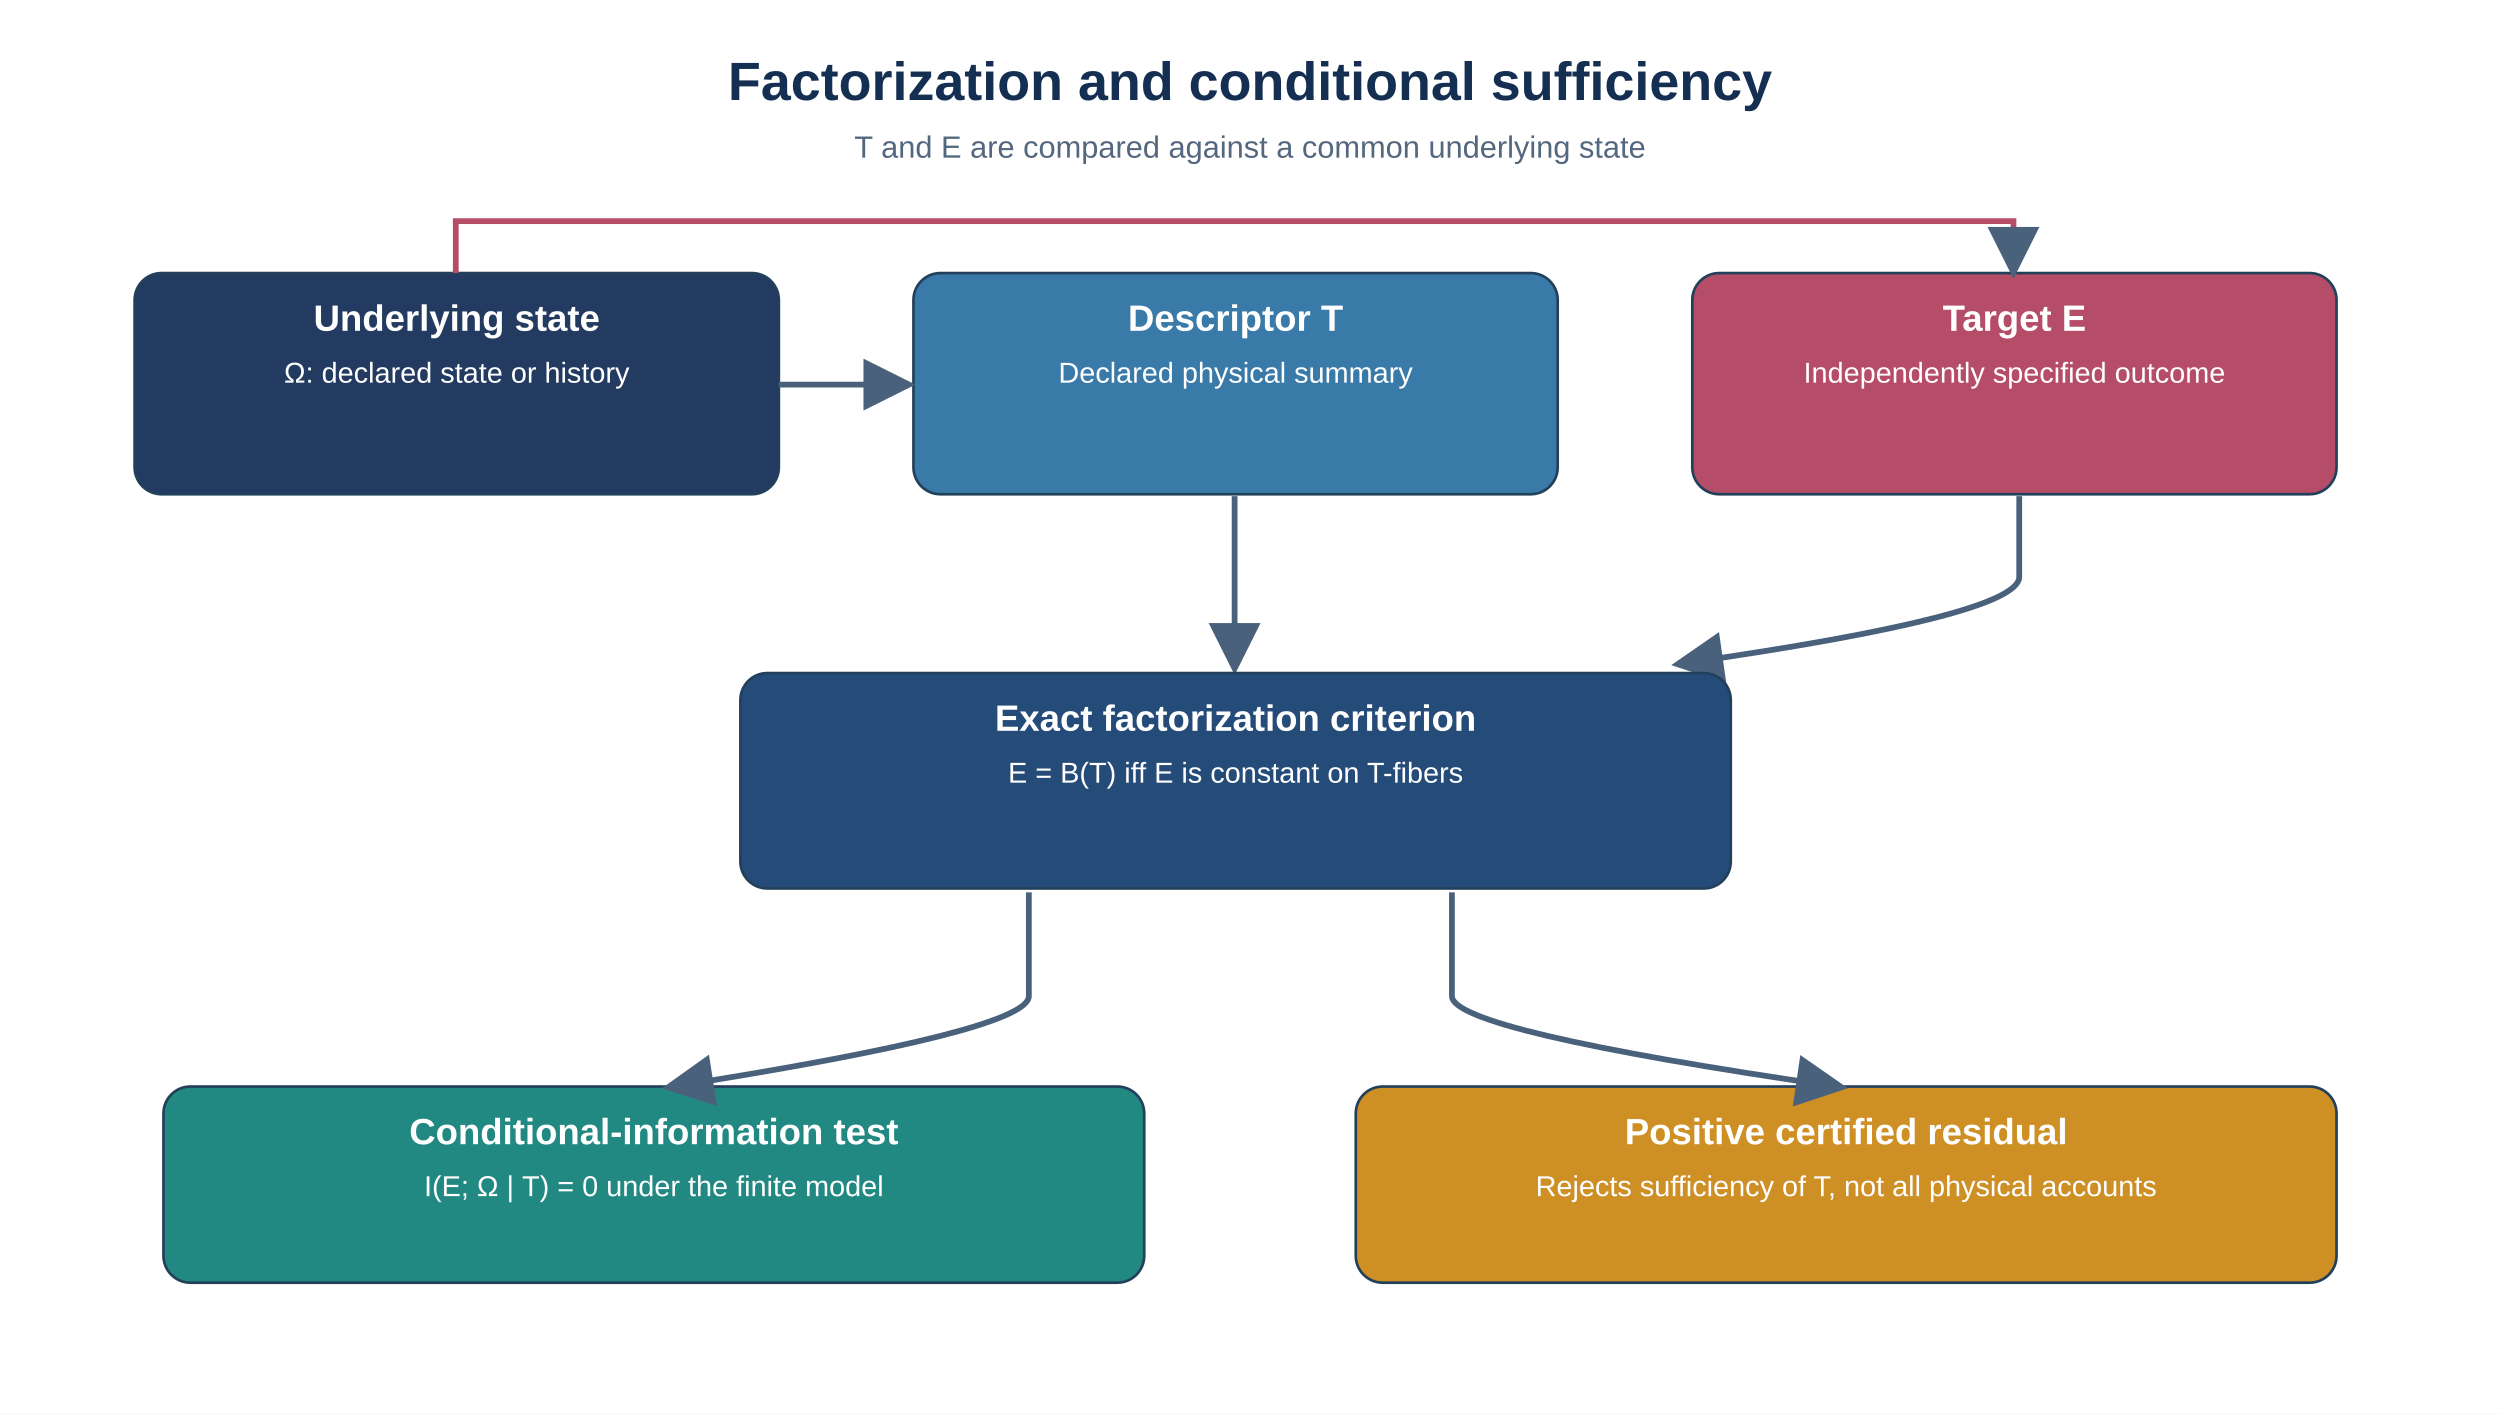
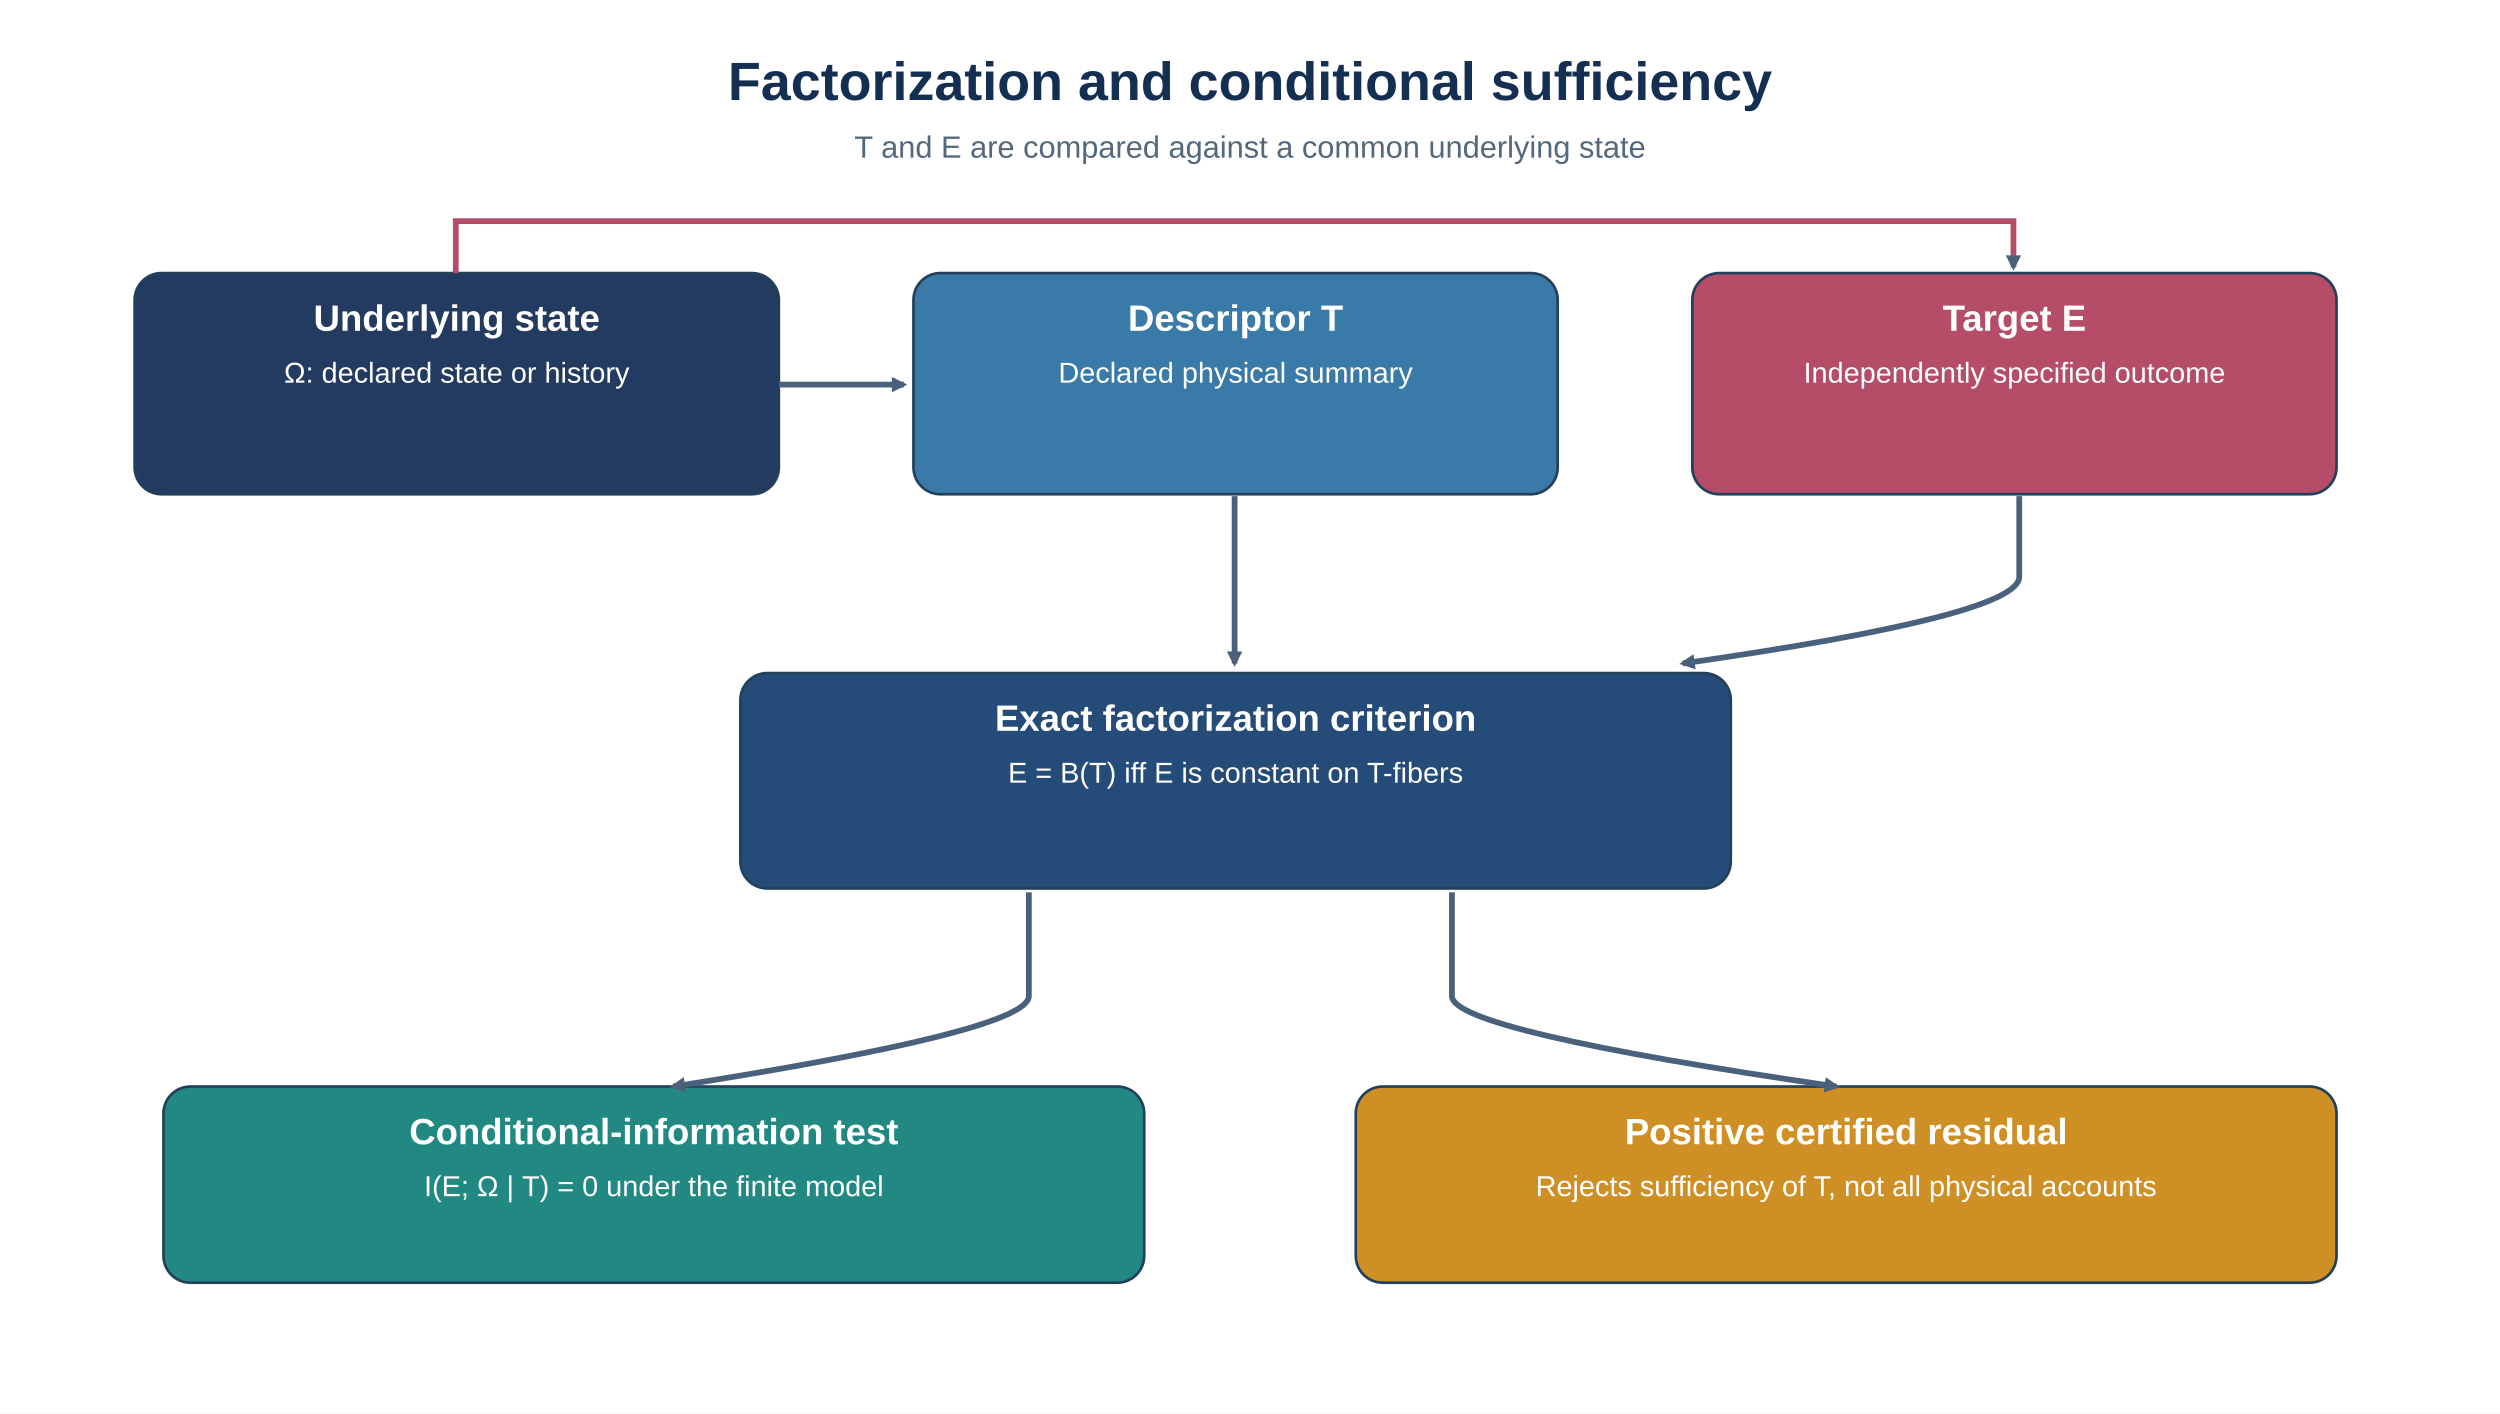
<svg xmlns="http://www.w3.org/2000/svg" width="1300" height="735" viewBox="0 0 1300 735" role="img" aria-label="Factorization and conditional sufficiency">
  <defs>
-     <marker id="arr" markerWidth="9" markerHeight="9" refX="7" refY="4.5" orient="auto">
+     <marker id="arr" markerWidth="8" markerHeight="8" refX="7" refY="4.5" orient="auto" viewBox="0 0 9 9" markerUnits="userSpaceOnUse">
      <path d="M0 0 L9 4.5 L0 9 z" fill="#49617b" />
    </marker>
  </defs>
  <rect width="100%" height="100%" fill="white" />
  <text x="650" y="52" text-anchor="middle" font-family="Arial,sans-serif" font-size="28" font-weight="700" fill="#142f52">Factorization and conditional sufficiency</text>
  <text x="650" y="82" text-anchor="middle" font-family="Arial,sans-serif" font-size="16" fill="#53677e">T and E are compared against a common underlying state</text>
  <rect x="70" y="142" width="335" height="115" rx="14" fill="#233b60" stroke="#23405b" stroke-width="1.4" />
  <text x="237.5" y="172" text-anchor="middle" font-family="Arial,sans-serif" font-size="19" font-weight="700" fill="white">Underlying state</text>
  <text x="237.5" y="199" text-anchor="middle" font-family="Arial,sans-serif" font-size="15" fill="white">Ω: declared state or history</text>
  <rect x="475" y="142" width="335" height="115" rx="14" fill="#397aa9" stroke="#23405b" stroke-width="1.4" />
  <text x="642.5" y="172" text-anchor="middle" font-family="Arial,sans-serif" font-size="19" font-weight="700" fill="white">Descriptor T</text>
  <text x="642.5" y="199" text-anchor="middle" font-family="Arial,sans-serif" font-size="15" fill="white">Declared physical summary</text>
  <rect x="880" y="142" width="335" height="115" rx="14" fill="#b54c68" stroke="#23405b" stroke-width="1.4" />
  <text x="1047.5" y="172" text-anchor="middle" font-family="Arial,sans-serif" font-size="19" font-weight="700" fill="white">Target E</text>
  <text x="1047.5" y="199" text-anchor="middle" font-family="Arial,sans-serif" font-size="15" fill="white">Independently specified outcome</text>
  <path d="M 405 200 L 470 200" stroke="#49617b" stroke-width="3" fill="none" marker-end="url(#arr)" />
  <path d="M642 258 V345" stroke="#49617b" stroke-width="3" fill="none" marker-end="url(#arr)" />
  <path d="M237 142 V115 H1047 V139" stroke="#b54c68" stroke-width="3" fill="none" marker-end="url(#arr)" />
  <path d="M 1050 258 V300 Q1050 320 875 345" stroke="#49617b" stroke-width="3" fill="none" marker-end="url(#arr)" />
  <rect x="385" y="350" width="515" height="112" rx="14" fill="#254b78" stroke="#23405b" stroke-width="1.4" />
  <text x="642.5" y="380" text-anchor="middle" font-family="Arial,sans-serif" font-size="19" font-weight="700" fill="white">Exact factorization criterion</text>
  <text x="642.5" y="407" text-anchor="middle" font-family="Arial,sans-serif" font-size="15" fill="white">E = B(T) iff E is constant on T-fibers</text>
  <rect x="85" y="565" width="510" height="102" rx="14" fill="#218982" stroke="#23405b" stroke-width="1.4" />
  <text x="340" y="595" text-anchor="middle" font-family="Arial,sans-serif" font-size="19" font-weight="700" fill="white">Conditional-information test</text>
  <text x="340" y="622" text-anchor="middle" font-family="Arial,sans-serif" font-size="15" fill="white">I(E; Ω | T) = 0 under the finite model</text>
  <rect x="705" y="565" width="510" height="102" rx="14" fill="#ce8f25" stroke="#23405b" stroke-width="1.4" />
  <text x="960" y="595" text-anchor="middle" font-family="Arial,sans-serif" font-size="19" font-weight="700" fill="white">Positive certified residual</text>
  <text x="960" y="622" text-anchor="middle" font-family="Arial,sans-serif" font-size="15" fill="white">Rejects sufficiency of T, not all physical accounts</text>
  <path d="M535 464 V518 Q535 536 350 565" stroke="#49617b" stroke-width="3" fill="none" marker-end="url(#arr)" />
  <path d="M755 464 V518 Q755 536 955 565" stroke="#49617b" stroke-width="3" fill="none" marker-end="url(#arr)" />
</svg>
